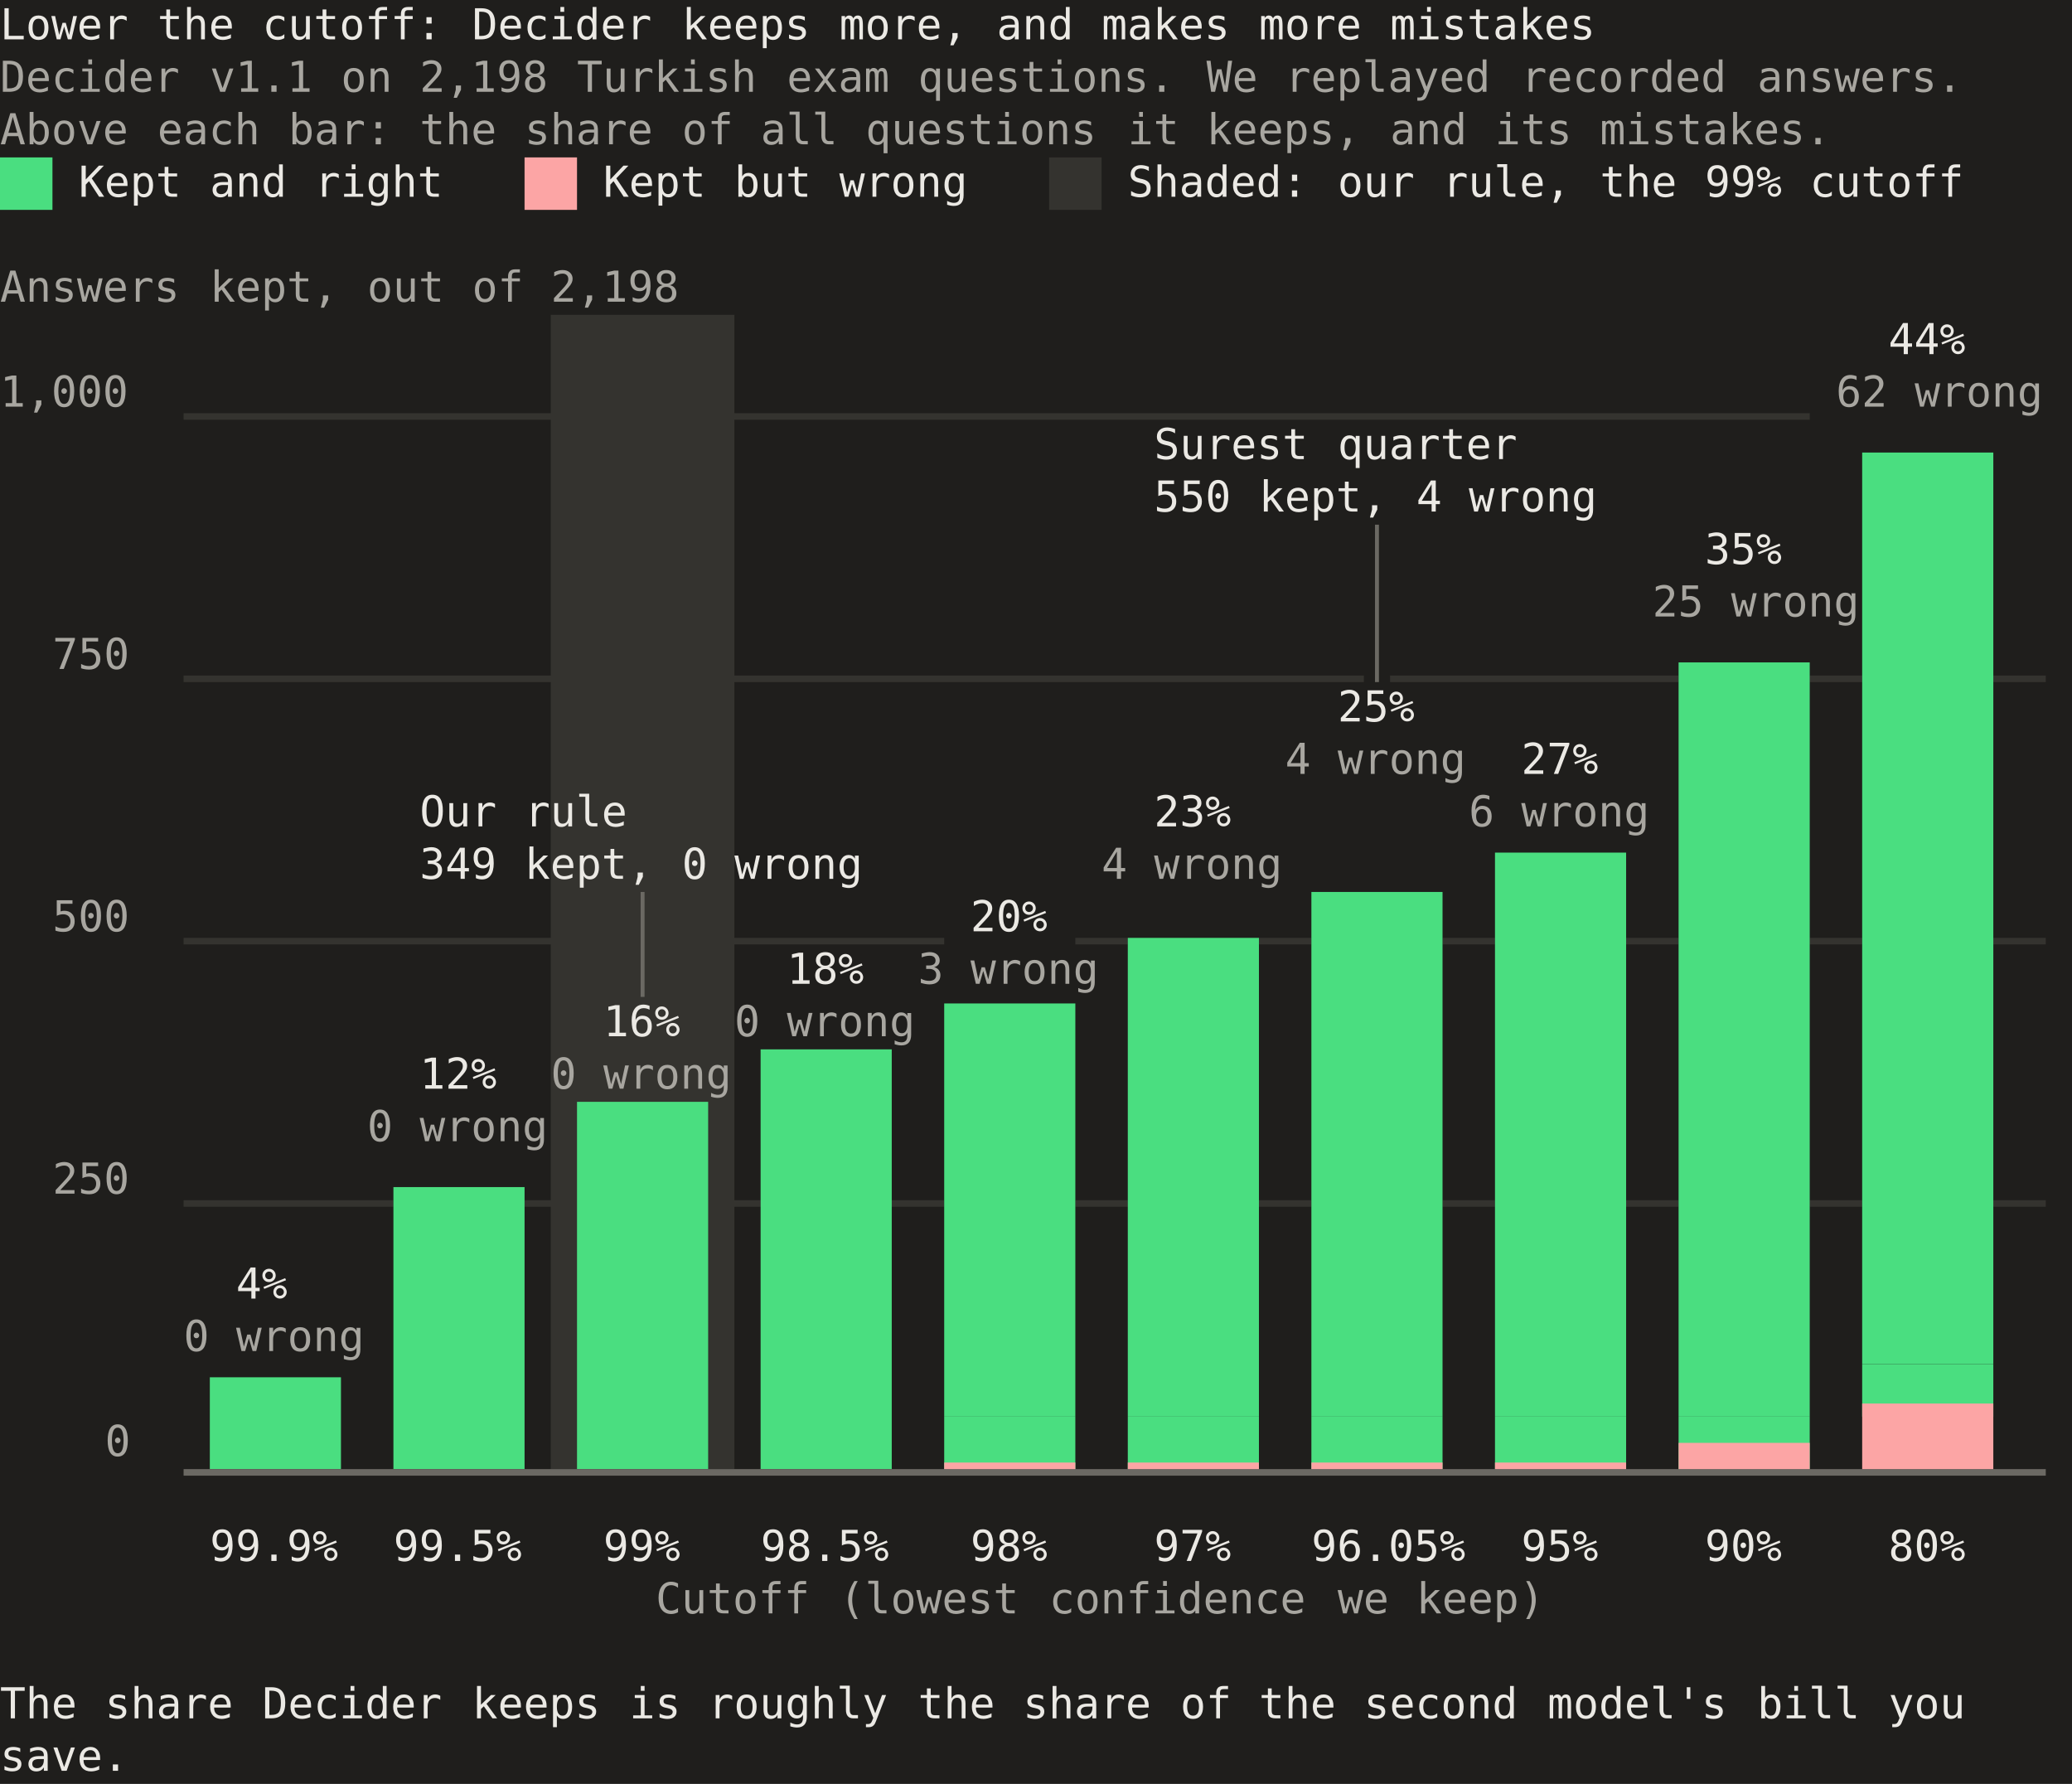
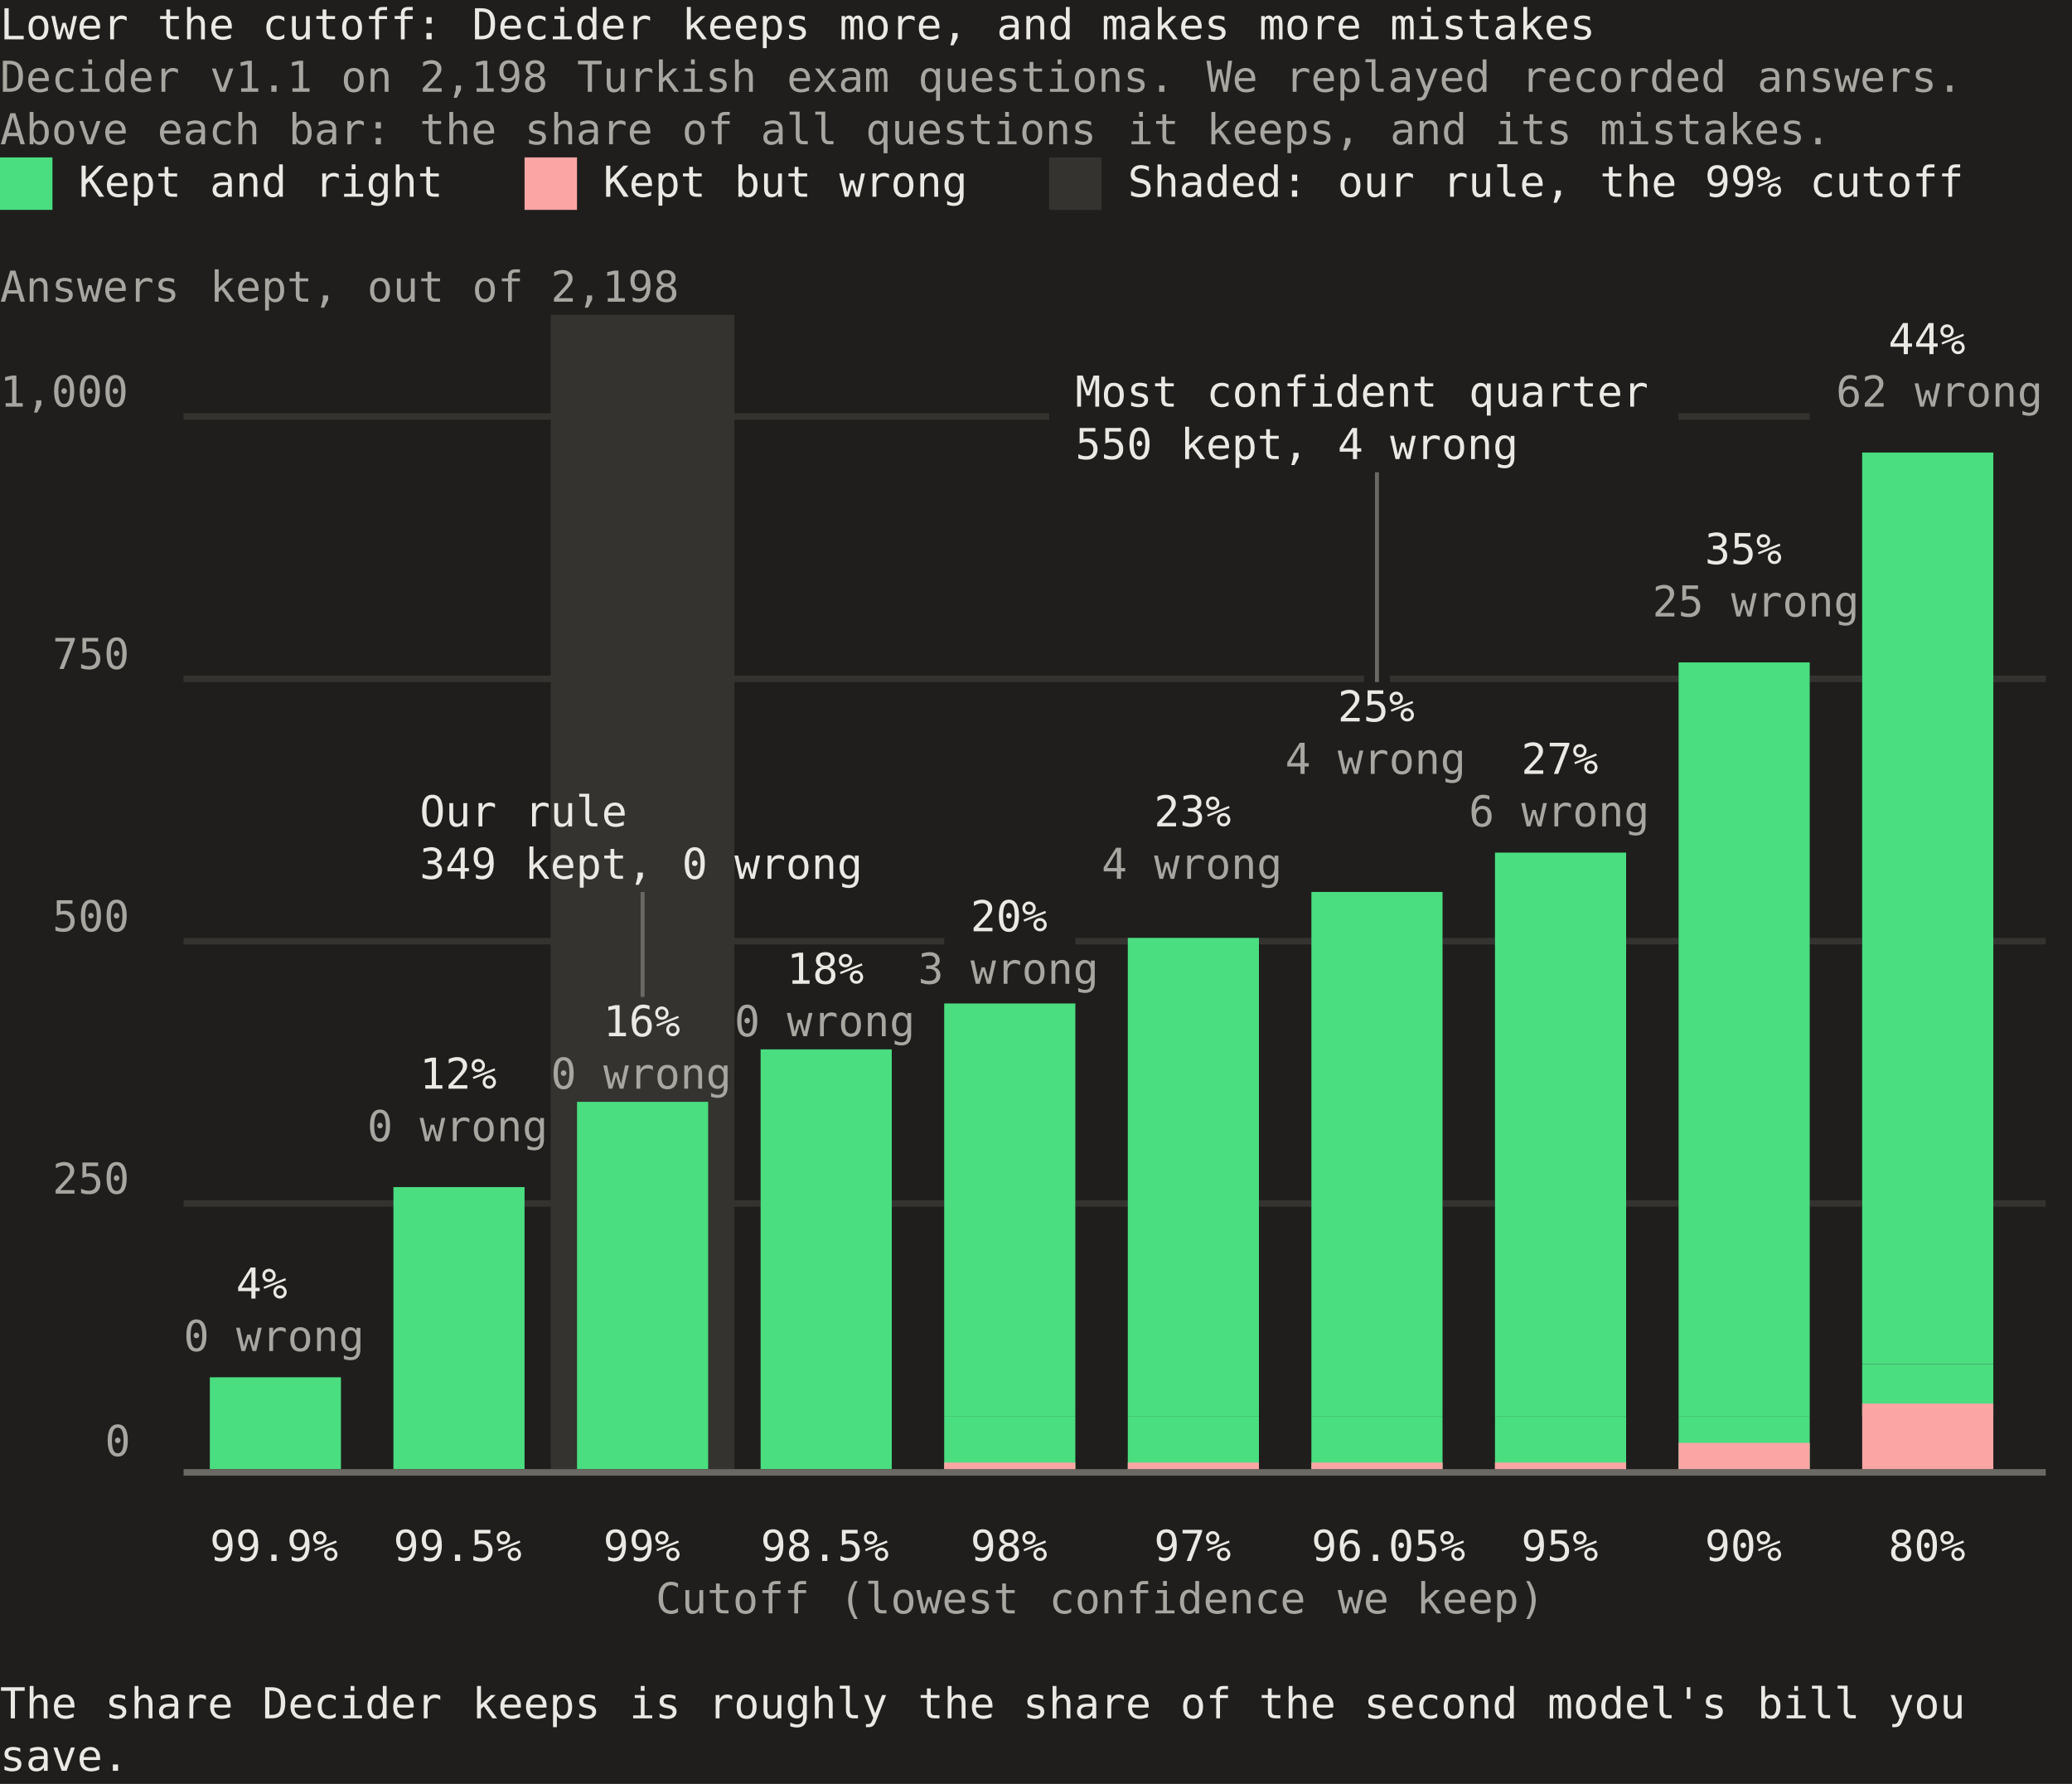
<svg xmlns="http://www.w3.org/2000/svg" viewBox="0 0 632 544" width="632" height="544" role="img">
  <style>text{font:13px ui-monospace,SFMono-Regular,Menlo,Consolas,"DejaVu Sans Mono",monospace;white-space:pre}</style>
  <rect width="632" height="544" fill="#1f1e1c" />
  <path fill="#34332f" d="M168 96h8v16h-8zM176 96h8v16h-8zM184 96h8v16h-8zM192 96h8v16h-8zM200 96h8v16h-8zM208 96h8v16h-8zM216 96h8v16h-8zM168 112h8v16h-8zM176 112h8v16h-8zM184 112h8v16h-8zM192 112h8v16h-8zM200 112h8v16h-8zM208 112h8v16h-8zM216 112h8v16h-8zM168 128h8v16h-8zM176 128h8v16h-8zM184 128h8v16h-8zM192 128h8v16h-8zM200 128h8v16h-8zM208 128h8v16h-8zM216 128h8v16h-8zM168 144h8v16h-8zM176 144h8v16h-8zM184 144h8v16h-8zM192 144h8v16h-8zM200 144h8v16h-8zM208 144h8v16h-8zM216 144h8v16h-8zM168 160h8v16h-8zM176 160h8v16h-8zM184 160h8v16h-8zM192 160h8v16h-8zM200 160h8v16h-8zM208 160h8v16h-8zM216 160h8v16h-8zM168 176h8v16h-8zM176 176h8v16h-8zM184 176h8v16h-8zM192 176h8v16h-8zM200 176h8v16h-8zM208 176h8v16h-8zM216 176h8v16h-8zM168 192h8v16h-8zM176 192h8v16h-8zM184 192h8v16h-8zM192 192h8v16h-8zM200 192h8v16h-8zM208 192h8v16h-8zM216 192h8v16h-8zM168 208h8v16h-8zM176 208h8v16h-8zM184 208h8v16h-8zM192 208h8v16h-8zM200 208h8v16h-8zM208 208h8v16h-8zM216 208h8v16h-8zM168 224h8v16h-8zM176 224h8v16h-8zM184 224h8v16h-8zM192 224h8v16h-8zM200 224h8v16h-8zM208 224h8v16h-8zM216 224h8v16h-8zM168 240h8v16h-8zM176 240h8v16h-8zM184 240h8v16h-8zM192 240h8v16h-8zM200 240h8v16h-8zM208 240h8v16h-8zM216 240h8v16h-8zM168 256h8v16h-8zM176 256h8v16h-8zM184 256h8v16h-8zM192 256h8v16h-8zM200 256h8v16h-8zM208 256h8v16h-8zM216 256h8v16h-8zM168 272h8v16h-8zM176 272h8v16h-8zM184 272h8v16h-8zM192 272h8v16h-8zM200 272h8v16h-8zM208 272h8v16h-8zM216 272h8v16h-8zM168 288h8v16h-8zM176 288h8v16h-8zM184 288h8v16h-8zM192 288h8v16h-8zM200 288h8v16h-8zM208 288h8v16h-8zM216 288h8v16h-8zM168 304h8v16h-8zM176 304h8v16h-8zM184 304h8v16h-8zM192 304h8v16h-8zM200 304h8v16h-8zM208 304h8v16h-8zM216 304h8v16h-8zM168 320h8v16h-8zM176 320h8v16h-8zM184 320h8v16h-8zM192 320h8v16h-8zM200 320h8v16h-8zM208 320h8v16h-8zM216 320h8v16h-8zM168 336h8v16h-8zM176 336h8v16h-8zM184 336h8v16h-8zM192 336h8v16h-8zM200 336h8v16h-8zM208 336h8v16h-8zM216 336h8v16h-8zM168 352h8v16h-8zM176 352h8v16h-8zM184 352h8v16h-8zM192 352h8v16h-8zM200 352h8v16h-8zM208 352h8v16h-8zM216 352h8v16h-8zM168 368h8v16h-8zM176 368h8v16h-8zM184 368h8v16h-8zM192 368h8v16h-8zM200 368h8v16h-8zM208 368h8v16h-8zM216 368h8v16h-8zM168 384h8v16h-8zM176 384h8v16h-8zM184 384h8v16h-8zM192 384h8v16h-8zM200 384h8v16h-8zM208 384h8v16h-8zM216 384h8v16h-8zM168 400h8v16h-8zM176 400h8v16h-8zM184 400h8v16h-8zM192 400h8v16h-8zM200 400h8v16h-8zM208 400h8v16h-8zM216 400h8v16h-8zM168 416h8v16h-8zM176 416h8v16h-8zM184 416h8v16h-8zM192 416h8v16h-8zM200 416h8v16h-8zM208 416h8v16h-8zM216 416h8v16h-8zM168 432h8v16h-8zM176 432h8v16h-8zM184 432h8v16h-8zM192 432h8v16h-8zM200 432h8v16h-8zM208 432h8v16h-8zM216 432h8v16h-8z" />
  <path fill="#4ade80" d="M568 416h8v16h-8zM576 416h8v16h-8zM584 416h8v16h-8zM592 416h8v16h-8zM600 416h8v16h-8zM288 432h8v16h-8zM296 432h8v16h-8zM304 432h8v16h-8zM312 432h8v16h-8zM320 432h8v16h-8zM344 432h8v16h-8zM352 432h8v16h-8zM360 432h8v16h-8zM368 432h8v16h-8zM376 432h8v16h-8zM400 432h8v16h-8zM408 432h8v16h-8zM416 432h8v16h-8zM424 432h8v16h-8zM432 432h8v16h-8zM456 432h8v16h-8zM464 432h8v16h-8zM472 432h8v16h-8zM480 432h8v16h-8zM488 432h8v16h-8zM512 432h8v16h-8zM520 432h8v16h-8zM528 432h8v16h-8zM536 432h8v16h-8zM544 432h8v16h-8z" />
-   <path fill="#34332f" d="M320 48h8v16h-8zM328 48h8v16h-8zM56 126h8v2h-8zM64 126h8v2h-8zM72 126h8v2h-8zM80 126h8v2h-8zM88 126h8v2h-8zM96 126h8v2h-8zM104 126h8v2h-8zM112 126h8v2h-8zM120 126h8v2h-8zM128 126h8v2h-8zM136 126h8v2h-8zM144 126h8v2h-8zM152 126h8v2h-8zM160 126h8v2h-8zM168 126h8v2h-8zM176 126h8v2h-8zM184 126h8v2h-8zM192 126h8v2h-8zM200 126h8v2h-8zM208 126h8v2h-8zM216 126h8v2h-8zM224 126h8v2h-8zM232 126h8v2h-8zM240 126h8v2h-8zM248 126h8v2h-8zM256 126h8v2h-8zM264 126h8v2h-8zM272 126h8v2h-8zM280 126h8v2h-8zM288 126h8v2h-8zM296 126h8v2h-8zM304 126h8v2h-8zM312 126h8v2h-8zM320 126h8v2h-8zM328 126h8v2h-8zM336 126h8v2h-8zM344 126h8v2h-8zM352 126h8v2h-8zM360 126h8v2h-8zM368 126h8v2h-8zM376 126h8v2h-8zM384 126h8v2h-8zM392 126h8v2h-8zM400 126h8v2h-8zM408 126h8v2h-8zM416 126h8v2h-8zM424 126h8v2h-8zM432 126h8v2h-8zM440 126h8v2h-8zM448 126h8v2h-8zM456 126h8v2h-8zM464 126h8v2h-8zM472 126h8v2h-8zM480 126h8v2h-8zM488 126h8v2h-8zM496 126h8v2h-8zM504 126h8v2h-8zM512 126h8v2h-8zM520 126h8v2h-8zM528 126h8v2h-8zM536 126h8v2h-8zM544 126h8v2h-8zM56 206h8v2h-8zM64 206h8v2h-8zM72 206h8v2h-8zM80 206h8v2h-8zM88 206h8v2h-8zM96 206h8v2h-8zM104 206h8v2h-8zM112 206h8v2h-8zM120 206h8v2h-8zM128 206h8v2h-8zM136 206h8v2h-8zM144 206h8v2h-8zM152 206h8v2h-8zM160 206h8v2h-8zM168 206h8v2h-8zM176 206h8v2h-8zM184 206h8v2h-8zM192 206h8v2h-8zM200 206h8v2h-8zM208 206h8v2h-8zM216 206h8v2h-8zM224 206h8v2h-8zM232 206h8v2h-8zM240 206h8v2h-8zM248 206h8v2h-8zM256 206h8v2h-8zM264 206h8v2h-8zM272 206h8v2h-8zM280 206h8v2h-8zM288 206h8v2h-8zM296 206h8v2h-8zM304 206h8v2h-8zM312 206h8v2h-8zM320 206h8v2h-8zM328 206h8v2h-8zM336 206h8v2h-8zM344 206h8v2h-8zM352 206h8v2h-8zM360 206h8v2h-8zM368 206h8v2h-8zM376 206h8v2h-8zM384 206h8v2h-8zM392 206h8v2h-8zM400 206h8v2h-8zM408 206h8v2h-8zM424 206h8v2h-8zM432 206h8v2h-8zM440 206h8v2h-8zM448 206h8v2h-8zM456 206h8v2h-8zM464 206h8v2h-8zM472 206h8v2h-8zM480 206h8v2h-8zM488 206h8v2h-8zM496 206h8v2h-8zM504 206h8v2h-8zM552 206h8v2h-8zM560 206h8v2h-8zM608 206h8v2h-8zM616 206h8v2h-8zM56 286h8v2h-8zM64 286h8v2h-8zM72 286h8v2h-8zM80 286h8v2h-8zM88 286h8v2h-8zM96 286h8v2h-8zM104 286h8v2h-8zM112 286h8v2h-8zM120 286h8v2h-8zM128 286h8v2h-8zM136 286h8v2h-8zM144 286h8v2h-8zM152 286h8v2h-8zM160 286h8v2h-8zM168 286h8v2h-8zM176 286h8v2h-8zM184 286h8v2h-8zM200 286h8v2h-8zM208 286h8v2h-8zM216 286h8v2h-8zM224 286h8v2h-8zM232 286h8v2h-8zM240 286h8v2h-8zM248 286h8v2h-8zM256 286h8v2h-8zM264 286h8v2h-8zM272 286h8v2h-8zM280 286h8v2h-8zM328 286h8v2h-8zM336 286h8v2h-8zM384 286h8v2h-8zM392 286h8v2h-8zM440 286h8v2h-8zM448 286h8v2h-8zM496 286h8v2h-8zM504 286h8v2h-8zM552 286h8v2h-8zM560 286h8v2h-8zM608 286h8v2h-8zM616 286h8v2h-8zM56 366h8v2h-8zM64 366h8v2h-8zM72 366h8v2h-8zM80 366h8v2h-8zM88 366h8v2h-8zM96 366h8v2h-8zM104 366h8v2h-8zM112 366h8v2h-8zM160 366h8v2h-8zM168 366h8v2h-8zM216 366h8v2h-8zM224 366h8v2h-8zM272 366h8v2h-8zM280 366h8v2h-8zM328 366h8v2h-8zM336 366h8v2h-8zM384 366h8v2h-8zM392 366h8v2h-8zM440 366h8v2h-8zM448 366h8v2h-8zM496 366h8v2h-8zM504 366h8v2h-8zM552 366h8v2h-8zM560 366h8v2h-8zM608 366h8v2h-8zM616 366h8v2h-8z" />
+   <path fill="#34332f" d="M320 48h8v16h-8zM328 48h8v16h-8zM56 126h8v2h-8zM64 126h8v2h-8zM72 126h8v2h-8zM80 126h8v2h-8zM88 126h8v2h-8zM96 126h8v2h-8zM104 126h8v2h-8zM112 126h8v2h-8zM120 126h8v2h-8zM128 126h8v2h-8zM136 126h8v2h-8zM144 126h8v2h-8zM152 126h8v2h-8zM160 126h8v2h-8zM168 126h8v2h-8zM176 126h8v2h-8zM184 126h8v2h-8zM192 126h8v2h-8zM200 126h8v2h-8zM208 126h8v2h-8zM216 126h8v2h-8zM224 126h8v2h-8zM232 126h8v2h-8zM240 126h8v2h-8zM248 126h8v2h-8zM256 126h8v2h-8zM264 126h8v2h-8zM272 126h8v2h-8zM280 126h8v2h-8zM288 126h8v2h-8zM296 126h8v2h-8zM304 126h8v2h-8zM312 126h8v2h-8zM512 126h8v2h-8zM520 126h8v2h-8zM528 126h8v2h-8zM536 126h8v2h-8zM544 126h8v2h-8zM56 206h8v2h-8zM64 206h8v2h-8zM72 206h8v2h-8zM80 206h8v2h-8zM88 206h8v2h-8zM96 206h8v2h-8zM104 206h8v2h-8zM112 206h8v2h-8zM120 206h8v2h-8zM128 206h8v2h-8zM136 206h8v2h-8zM144 206h8v2h-8zM152 206h8v2h-8zM160 206h8v2h-8zM168 206h8v2h-8zM176 206h8v2h-8zM184 206h8v2h-8zM192 206h8v2h-8zM200 206h8v2h-8zM208 206h8v2h-8zM216 206h8v2h-8zM224 206h8v2h-8zM232 206h8v2h-8zM240 206h8v2h-8zM248 206h8v2h-8zM256 206h8v2h-8zM264 206h8v2h-8zM272 206h8v2h-8zM280 206h8v2h-8zM288 206h8v2h-8zM296 206h8v2h-8zM304 206h8v2h-8zM312 206h8v2h-8zM320 206h8v2h-8zM328 206h8v2h-8zM336 206h8v2h-8zM344 206h8v2h-8zM352 206h8v2h-8zM360 206h8v2h-8zM368 206h8v2h-8zM376 206h8v2h-8zM384 206h8v2h-8zM392 206h8v2h-8zM400 206h8v2h-8zM408 206h8v2h-8zM424 206h8v2h-8zM432 206h8v2h-8zM440 206h8v2h-8zM448 206h8v2h-8zM456 206h8v2h-8zM464 206h8v2h-8zM472 206h8v2h-8zM480 206h8v2h-8zM488 206h8v2h-8zM496 206h8v2h-8zM504 206h8v2h-8zM552 206h8v2h-8zM560 206h8v2h-8zM608 206h8v2h-8zM616 206h8v2h-8zM56 286h8v2h-8zM64 286h8v2h-8zM72 286h8v2h-8zM80 286h8v2h-8zM88 286h8v2h-8zM96 286h8v2h-8zM104 286h8v2h-8zM112 286h8v2h-8zM120 286h8v2h-8zM128 286h8v2h-8zM136 286h8v2h-8zM144 286h8v2h-8zM152 286h8v2h-8zM160 286h8v2h-8zM168 286h8v2h-8zM176 286h8v2h-8zM184 286h8v2h-8zM200 286h8v2h-8zM208 286h8v2h-8zM216 286h8v2h-8zM224 286h8v2h-8zM232 286h8v2h-8zM240 286h8v2h-8zM248 286h8v2h-8zM256 286h8v2h-8zM264 286h8v2h-8zM272 286h8v2h-8zM280 286h8v2h-8zM328 286h8v2h-8zM336 286h8v2h-8zM384 286h8v2h-8zM392 286h8v2h-8zM440 286h8v2h-8zM448 286h8v2h-8zM496 286h8v2h-8zM504 286h8v2h-8zM552 286h8v2h-8zM560 286h8v2h-8zM608 286h8v2h-8zM616 286h8v2h-8zM56 366h8v2h-8zM64 366h8v2h-8zM72 366h8v2h-8zM80 366h8v2h-8zM88 366h8v2h-8zM96 366h8v2h-8zM104 366h8v2h-8zM112 366h8v2h-8zM160 366h8v2h-8zM168 366h8v2h-8zM216 366h8v2h-8zM224 366h8v2h-8zM272 366h8v2h-8zM280 366h8v2h-8zM328 366h8v2h-8zM336 366h8v2h-8zM384 366h8v2h-8zM392 366h8v2h-8zM440 366h8v2h-8zM448 366h8v2h-8zM496 366h8v2h-8zM504 366h8v2h-8zM552 366h8v2h-8zM560 366h8v2h-8zM608 366h8v2h-8zM616 366h8v2h-8z" />
  <path fill="#4ade80" d="M0 48h8v16h-8zM8 48h8v16h-8zM568 138h8v6h-8zM576 138h8v6h-8zM584 138h8v6h-8zM592 138h8v6h-8zM600 138h8v6h-8zM568 144h8v16h-8zM576 144h8v16h-8zM584 144h8v16h-8zM592 144h8v16h-8zM600 144h8v16h-8zM568 160h8v16h-8zM576 160h8v16h-8zM584 160h8v16h-8zM592 160h8v16h-8zM600 160h8v16h-8zM568 176h8v16h-8zM576 176h8v16h-8zM584 176h8v16h-8zM592 176h8v16h-8zM600 176h8v16h-8zM512 202h8v6h-8zM520 202h8v6h-8zM528 202h8v6h-8zM536 202h8v6h-8zM544 202h8v6h-8zM568 192h8v16h-8zM576 192h8v16h-8zM584 192h8v16h-8zM592 192h8v16h-8zM600 192h8v16h-8zM512 208h8v16h-8zM520 208h8v16h-8zM528 208h8v16h-8zM536 208h8v16h-8zM544 208h8v16h-8zM568 208h8v16h-8zM576 208h8v16h-8zM584 208h8v16h-8zM592 208h8v16h-8zM600 208h8v16h-8zM512 224h8v16h-8zM520 224h8v16h-8zM528 224h8v16h-8zM536 224h8v16h-8zM544 224h8v16h-8zM568 224h8v16h-8zM576 224h8v16h-8zM584 224h8v16h-8zM592 224h8v16h-8zM600 224h8v16h-8zM512 240h8v16h-8zM520 240h8v16h-8zM528 240h8v16h-8zM536 240h8v16h-8zM544 240h8v16h-8zM568 240h8v16h-8zM576 240h8v16h-8zM584 240h8v16h-8zM592 240h8v16h-8zM600 240h8v16h-8zM456 260h8v12h-8zM464 260h8v12h-8zM472 260h8v12h-8zM480 260h8v12h-8zM488 260h8v12h-8zM512 256h8v16h-8zM520 256h8v16h-8zM528 256h8v16h-8zM536 256h8v16h-8zM544 256h8v16h-8zM568 256h8v16h-8zM576 256h8v16h-8zM584 256h8v16h-8zM592 256h8v16h-8zM600 256h8v16h-8zM344 286h8v2h-8zM352 286h8v2h-8zM360 286h8v2h-8zM368 286h8v2h-8zM376 286h8v2h-8zM400 272h8v16h-8zM408 272h8v16h-8zM416 272h8v16h-8zM424 272h8v16h-8zM432 272h8v16h-8zM456 272h8v16h-8zM464 272h8v16h-8zM472 272h8v16h-8zM480 272h8v16h-8zM488 272h8v16h-8zM512 272h8v16h-8zM520 272h8v16h-8zM528 272h8v16h-8zM536 272h8v16h-8zM544 272h8v16h-8zM568 272h8v16h-8zM576 272h8v16h-8zM584 272h8v16h-8zM592 272h8v16h-8zM600 272h8v16h-8zM344 288h8v16h-8zM352 288h8v16h-8zM360 288h8v16h-8zM368 288h8v16h-8zM376 288h8v16h-8zM400 288h8v16h-8zM408 288h8v16h-8zM416 288h8v16h-8zM424 288h8v16h-8zM432 288h8v16h-8zM456 288h8v16h-8zM464 288h8v16h-8zM472 288h8v16h-8zM480 288h8v16h-8zM488 288h8v16h-8zM512 288h8v16h-8zM520 288h8v16h-8zM528 288h8v16h-8zM536 288h8v16h-8zM544 288h8v16h-8zM568 288h8v16h-8zM576 288h8v16h-8zM584 288h8v16h-8zM592 288h8v16h-8zM600 288h8v16h-8zM288 306h8v14h-8zM296 306h8v14h-8zM304 306h8v14h-8zM312 306h8v14h-8zM320 306h8v14h-8zM344 304h8v16h-8zM352 304h8v16h-8zM360 304h8v16h-8zM368 304h8v16h-8zM376 304h8v16h-8zM400 304h8v16h-8zM408 304h8v16h-8zM416 304h8v16h-8zM424 304h8v16h-8zM432 304h8v16h-8zM456 304h8v16h-8zM464 304h8v16h-8zM472 304h8v16h-8zM480 304h8v16h-8zM488 304h8v16h-8zM512 304h8v16h-8zM520 304h8v16h-8zM528 304h8v16h-8zM536 304h8v16h-8zM544 304h8v16h-8zM568 304h8v16h-8zM576 304h8v16h-8zM584 304h8v16h-8zM592 304h8v16h-8zM600 304h8v16h-8zM232 320h8v16h-8zM240 320h8v16h-8zM248 320h8v16h-8zM256 320h8v16h-8zM264 320h8v16h-8zM288 320h8v16h-8zM296 320h8v16h-8zM304 320h8v16h-8zM312 320h8v16h-8zM320 320h8v16h-8zM344 320h8v16h-8zM352 320h8v16h-8zM360 320h8v16h-8zM368 320h8v16h-8zM376 320h8v16h-8zM400 320h8v16h-8zM408 320h8v16h-8zM416 320h8v16h-8zM424 320h8v16h-8zM432 320h8v16h-8zM456 320h8v16h-8zM464 320h8v16h-8zM472 320h8v16h-8zM480 320h8v16h-8zM488 320h8v16h-8zM512 320h8v16h-8zM520 320h8v16h-8zM528 320h8v16h-8zM536 320h8v16h-8zM544 320h8v16h-8zM568 320h8v16h-8zM576 320h8v16h-8zM584 320h8v16h-8zM592 320h8v16h-8zM600 320h8v16h-8zM176 336h8v16h-8zM184 336h8v16h-8zM192 336h8v16h-8zM200 336h8v16h-8zM208 336h8v16h-8zM232 336h8v16h-8zM240 336h8v16h-8zM248 336h8v16h-8zM256 336h8v16h-8zM264 336h8v16h-8zM288 336h8v16h-8zM296 336h8v16h-8zM304 336h8v16h-8zM312 336h8v16h-8zM320 336h8v16h-8zM344 336h8v16h-8zM352 336h8v16h-8zM360 336h8v16h-8zM368 336h8v16h-8zM376 336h8v16h-8zM400 336h8v16h-8zM408 336h8v16h-8zM416 336h8v16h-8zM424 336h8v16h-8zM432 336h8v16h-8zM456 336h8v16h-8zM464 336h8v16h-8zM472 336h8v16h-8zM480 336h8v16h-8zM488 336h8v16h-8zM512 336h8v16h-8zM520 336h8v16h-8zM528 336h8v16h-8zM536 336h8v16h-8zM544 336h8v16h-8zM568 336h8v16h-8zM576 336h8v16h-8zM584 336h8v16h-8zM592 336h8v16h-8zM600 336h8v16h-8zM120 362h8v6h-8zM128 362h8v6h-8zM136 362h8v6h-8zM144 362h8v6h-8zM152 362h8v6h-8zM176 352h8v16h-8zM184 352h8v16h-8zM192 352h8v16h-8zM200 352h8v16h-8zM208 352h8v16h-8zM232 352h8v16h-8zM240 352h8v16h-8zM248 352h8v16h-8zM256 352h8v16h-8zM264 352h8v16h-8zM288 352h8v16h-8zM296 352h8v16h-8zM304 352h8v16h-8zM312 352h8v16h-8zM320 352h8v16h-8zM344 352h8v16h-8zM352 352h8v16h-8zM360 352h8v16h-8zM368 352h8v16h-8zM376 352h8v16h-8zM400 352h8v16h-8zM408 352h8v16h-8zM416 352h8v16h-8zM424 352h8v16h-8zM432 352h8v16h-8zM456 352h8v16h-8zM464 352h8v16h-8zM472 352h8v16h-8zM480 352h8v16h-8zM488 352h8v16h-8zM512 352h8v16h-8zM520 352h8v16h-8zM528 352h8v16h-8zM536 352h8v16h-8zM544 352h8v16h-8zM568 352h8v16h-8zM576 352h8v16h-8zM584 352h8v16h-8zM592 352h8v16h-8zM600 352h8v16h-8zM120 368h8v16h-8zM128 368h8v16h-8zM136 368h8v16h-8zM144 368h8v16h-8zM152 368h8v16h-8zM176 368h8v16h-8zM184 368h8v16h-8zM192 368h8v16h-8zM200 368h8v16h-8zM208 368h8v16h-8zM232 368h8v16h-8zM240 368h8v16h-8zM248 368h8v16h-8zM256 368h8v16h-8zM264 368h8v16h-8zM288 368h8v16h-8zM296 368h8v16h-8zM304 368h8v16h-8zM312 368h8v16h-8zM320 368h8v16h-8zM344 368h8v16h-8zM352 368h8v16h-8zM360 368h8v16h-8zM368 368h8v16h-8zM376 368h8v16h-8zM400 368h8v16h-8zM408 368h8v16h-8zM416 368h8v16h-8zM424 368h8v16h-8zM432 368h8v16h-8zM456 368h8v16h-8zM464 368h8v16h-8zM472 368h8v16h-8zM480 368h8v16h-8zM488 368h8v16h-8zM512 368h8v16h-8zM520 368h8v16h-8zM528 368h8v16h-8zM536 368h8v16h-8zM544 368h8v16h-8zM568 368h8v16h-8zM576 368h8v16h-8zM584 368h8v16h-8zM592 368h8v16h-8zM600 368h8v16h-8zM120 384h8v16h-8zM128 384h8v16h-8zM136 384h8v16h-8zM144 384h8v16h-8zM152 384h8v16h-8zM176 384h8v16h-8zM184 384h8v16h-8zM192 384h8v16h-8zM200 384h8v16h-8zM208 384h8v16h-8zM232 384h8v16h-8zM240 384h8v16h-8zM248 384h8v16h-8zM256 384h8v16h-8zM264 384h8v16h-8zM288 384h8v16h-8zM296 384h8v16h-8zM304 384h8v16h-8zM312 384h8v16h-8zM320 384h8v16h-8zM344 384h8v16h-8zM352 384h8v16h-8zM360 384h8v16h-8zM368 384h8v16h-8zM376 384h8v16h-8zM400 384h8v16h-8zM408 384h8v16h-8zM416 384h8v16h-8zM424 384h8v16h-8zM432 384h8v16h-8zM456 384h8v16h-8zM464 384h8v16h-8zM472 384h8v16h-8zM480 384h8v16h-8zM488 384h8v16h-8zM512 384h8v16h-8zM520 384h8v16h-8zM528 384h8v16h-8zM536 384h8v16h-8zM544 384h8v16h-8zM568 384h8v16h-8zM576 384h8v16h-8zM584 384h8v16h-8zM592 384h8v16h-8zM600 384h8v16h-8zM120 400h8v16h-8zM128 400h8v16h-8zM136 400h8v16h-8zM144 400h8v16h-8zM152 400h8v16h-8zM176 400h8v16h-8zM184 400h8v16h-8zM192 400h8v16h-8zM200 400h8v16h-8zM208 400h8v16h-8zM232 400h8v16h-8zM240 400h8v16h-8zM248 400h8v16h-8zM256 400h8v16h-8zM264 400h8v16h-8zM288 400h8v16h-8zM296 400h8v16h-8zM304 400h8v16h-8zM312 400h8v16h-8zM320 400h8v16h-8zM344 400h8v16h-8zM352 400h8v16h-8zM360 400h8v16h-8zM368 400h8v16h-8zM376 400h8v16h-8zM400 400h8v16h-8zM408 400h8v16h-8zM416 400h8v16h-8zM424 400h8v16h-8zM432 400h8v16h-8zM456 400h8v16h-8zM464 400h8v16h-8zM472 400h8v16h-8zM480 400h8v16h-8zM488 400h8v16h-8zM512 400h8v16h-8zM520 400h8v16h-8zM528 400h8v16h-8zM536 400h8v16h-8zM544 400h8v16h-8zM568 400h8v16h-8zM576 400h8v16h-8zM584 400h8v16h-8zM592 400h8v16h-8zM600 400h8v16h-8zM64 420h8v12h-8zM72 420h8v12h-8zM80 420h8v12h-8zM88 420h8v12h-8zM96 420h8v12h-8zM120 416h8v16h-8zM128 416h8v16h-8zM136 416h8v16h-8zM144 416h8v16h-8zM152 416h8v16h-8zM176 416h8v16h-8zM184 416h8v16h-8zM192 416h8v16h-8zM200 416h8v16h-8zM208 416h8v16h-8zM232 416h8v16h-8zM240 416h8v16h-8zM248 416h8v16h-8zM256 416h8v16h-8zM264 416h8v16h-8zM288 416h8v16h-8zM296 416h8v16h-8zM304 416h8v16h-8zM312 416h8v16h-8zM320 416h8v16h-8zM344 416h8v16h-8zM352 416h8v16h-8zM360 416h8v16h-8zM368 416h8v16h-8zM376 416h8v16h-8zM400 416h8v16h-8zM408 416h8v16h-8zM416 416h8v16h-8zM424 416h8v16h-8zM432 416h8v16h-8zM456 416h8v16h-8zM464 416h8v16h-8zM472 416h8v16h-8zM480 416h8v16h-8zM488 416h8v16h-8zM512 416h8v16h-8zM520 416h8v16h-8zM528 416h8v16h-8zM536 416h8v16h-8zM544 416h8v16h-8zM64 432h8v16h-8zM72 432h8v16h-8zM80 432h8v16h-8zM88 432h8v16h-8zM96 432h8v16h-8zM120 432h8v16h-8zM128 432h8v16h-8zM136 432h8v16h-8zM144 432h8v16h-8zM152 432h8v16h-8zM176 432h8v16h-8zM184 432h8v16h-8zM192 432h8v16h-8zM200 432h8v16h-8zM208 432h8v16h-8zM232 432h8v16h-8zM240 432h8v16h-8zM248 432h8v16h-8zM256 432h8v16h-8zM264 432h8v16h-8z" />
-   <path fill="#6b6963" d="M419.4 160h1.2v8.6h-1.2zM419.4 167.4h1.2v8.6h-1.2zM419.4 176h1.2v8.6h-1.2zM419.4 183.4h1.2v8.6h-1.2zM419.4 192h1.2v8.6h-1.2zM419.4 199.4h1.2v8.6h-1.2zM195.4 272h1.2v8.6h-1.2zM195.4 279.4h1.2v8.6h-1.2zM195.4 288h1.2v8.6h-1.2zM195.4 295.4h1.2v8.6h-1.2zM56 448h8v2h-8zM64 448h8v2h-8zM72 448h8v2h-8zM80 448h8v2h-8zM88 448h8v2h-8zM96 448h8v2h-8zM104 448h8v2h-8zM112 448h8v2h-8zM120 448h8v2h-8zM128 448h8v2h-8zM136 448h8v2h-8zM144 448h8v2h-8zM152 448h8v2h-8zM160 448h8v2h-8zM168 448h8v2h-8zM176 448h8v2h-8zM184 448h8v2h-8zM192 448h8v2h-8zM200 448h8v2h-8zM208 448h8v2h-8zM216 448h8v2h-8zM224 448h8v2h-8zM232 448h8v2h-8zM240 448h8v2h-8zM248 448h8v2h-8zM256 448h8v2h-8zM264 448h8v2h-8zM272 448h8v2h-8zM280 448h8v2h-8zM288 448h8v2h-8zM296 448h8v2h-8zM304 448h8v2h-8zM312 448h8v2h-8zM320 448h8v2h-8zM328 448h8v2h-8zM336 448h8v2h-8zM344 448h8v2h-8zM352 448h8v2h-8zM360 448h8v2h-8zM368 448h8v2h-8zM376 448h8v2h-8zM384 448h8v2h-8zM392 448h8v2h-8zM400 448h8v2h-8zM408 448h8v2h-8zM416 448h8v2h-8zM424 448h8v2h-8zM432 448h8v2h-8zM440 448h8v2h-8zM448 448h8v2h-8zM456 448h8v2h-8zM464 448h8v2h-8zM472 448h8v2h-8zM480 448h8v2h-8zM488 448h8v2h-8zM496 448h8v2h-8zM504 448h8v2h-8zM512 448h8v2h-8zM520 448h8v2h-8zM528 448h8v2h-8zM536 448h8v2h-8zM544 448h8v2h-8zM552 448h8v2h-8zM560 448h8v2h-8zM568 448h8v2h-8zM576 448h8v2h-8zM584 448h8v2h-8zM592 448h8v2h-8zM600 448h8v2h-8zM608 448h8v2h-8zM616 448h8v2h-8z" />
+   <path fill="#6b6963" d="M419.4 144h1.2v8.6h-1.2zM419.4 151.4h1.2v8.6h-1.2zM419.4 160h1.2v8.6h-1.2zM419.4 167.4h1.2v8.6h-1.2zM419.4 176h1.2v8.6h-1.2zM419.4 183.4h1.2v8.6h-1.2zM419.4 192h1.2v8.6h-1.2zM419.4 199.4h1.2v8.6h-1.2zM195.4 272h1.2v8.6h-1.2zM195.4 279.4h1.2v8.6h-1.2zM195.4 288h1.2v8.6h-1.2zM195.4 295.4h1.2v8.6h-1.2zM56 448h8v2h-8zM64 448h8v2h-8zM72 448h8v2h-8zM80 448h8v2h-8zM88 448h8v2h-8zM96 448h8v2h-8zM104 448h8v2h-8zM112 448h8v2h-8zM120 448h8v2h-8zM128 448h8v2h-8zM136 448h8v2h-8zM144 448h8v2h-8zM152 448h8v2h-8zM160 448h8v2h-8zM168 448h8v2h-8zM176 448h8v2h-8zM184 448h8v2h-8zM192 448h8v2h-8zM200 448h8v2h-8zM208 448h8v2h-8zM216 448h8v2h-8zM224 448h8v2h-8zM232 448h8v2h-8zM240 448h8v2h-8zM248 448h8v2h-8zM256 448h8v2h-8zM264 448h8v2h-8zM272 448h8v2h-8zM280 448h8v2h-8zM288 448h8v2h-8zM296 448h8v2h-8zM304 448h8v2h-8zM312 448h8v2h-8zM320 448h8v2h-8zM328 448h8v2h-8zM336 448h8v2h-8zM344 448h8v2h-8zM352 448h8v2h-8zM360 448h8v2h-8zM368 448h8v2h-8zM376 448h8v2h-8zM384 448h8v2h-8zM392 448h8v2h-8zM400 448h8v2h-8zM408 448h8v2h-8zM416 448h8v2h-8zM424 448h8v2h-8zM432 448h8v2h-8zM440 448h8v2h-8zM448 448h8v2h-8zM456 448h8v2h-8zM464 448h8v2h-8zM472 448h8v2h-8zM480 448h8v2h-8zM488 448h8v2h-8zM496 448h8v2h-8zM504 448h8v2h-8zM512 448h8v2h-8zM520 448h8v2h-8zM528 448h8v2h-8zM536 448h8v2h-8zM544 448h8v2h-8zM552 448h8v2h-8zM560 448h8v2h-8zM568 448h8v2h-8zM576 448h8v2h-8zM584 448h8v2h-8zM592 448h8v2h-8zM600 448h8v2h-8zM608 448h8v2h-8zM616 448h8v2h-8z" />
  <path fill="#fca5a5" d="M160 48h8v16h-8zM168 48h8v16h-8zM568 428h8v4h-8zM576 428h8v4h-8zM584 428h8v4h-8zM592 428h8v4h-8zM600 428h8v4h-8zM288 446h8v2h-8zM296 446h8v2h-8zM304 446h8v2h-8zM312 446h8v2h-8zM320 446h8v2h-8zM344 446h8v2h-8zM352 446h8v2h-8zM360 446h8v2h-8zM368 446h8v2h-8zM376 446h8v2h-8zM400 446h8v2h-8zM408 446h8v2h-8zM416 446h8v2h-8zM424 446h8v2h-8zM432 446h8v2h-8zM456 446h8v2h-8zM464 446h8v2h-8zM472 446h8v2h-8zM480 446h8v2h-8zM488 446h8v2h-8zM512 440h8v8h-8zM520 440h8v8h-8zM528 440h8v8h-8zM536 440h8v8h-8zM544 440h8v8h-8zM568 432h8v16h-8zM576 432h8v16h-8zM584 432h8v16h-8zM592 432h8v16h-8zM600 432h8v16h-8z" />
  <text x="0 8 16 24 32" y="12" fill="#ebe9e4" font-weight="600">Lower</text>
  <text x="48 56 64" y="12" fill="#ebe9e4" font-weight="600">the</text>
  <text x="80 88 96 104 112 120 128" y="12" fill="#ebe9e4" font-weight="600">cutoff:</text>
  <text x="144 152 160 168 176 184 192" y="12" fill="#ebe9e4" font-weight="600">Decider</text>
  <text x="208 216 224 232 240" y="12" fill="#ebe9e4" font-weight="600">keeps</text>
  <text x="256 264 272 280 288" y="12" fill="#ebe9e4" font-weight="600">more,</text>
  <text x="304 312 320" y="12" fill="#ebe9e4" font-weight="600">and</text>
  <text x="336 344 352 360 368" y="12" fill="#ebe9e4" font-weight="600">makes</text>
  <text x="384 392 400 408" y="12" fill="#ebe9e4" font-weight="600">more</text>
  <text x="424 432 440 448 456 464 472 480" y="12" fill="#ebe9e4" font-weight="600">mistakes</text>
  <text x="0 8 16 24 32 40 48" y="28" fill="#a8a6a0">Decider</text>
  <text x="64 72 80 88" y="28" fill="#a8a6a0">v1.1</text>
  <text x="104 112" y="28" fill="#a8a6a0">on</text>
  <text x="128 136 144 152 160" y="28" fill="#a8a6a0">2,198</text>
  <text x="176 184 192 200 208 216 224" y="28" fill="#a8a6a0">Turkish</text>
  <text x="240 248 256 264" y="28" fill="#a8a6a0">exam</text>
  <text x="280 288 296 304 312 320 328 336 344 352" y="28" fill="#a8a6a0">questions.</text>
  <text x="368 376" y="28" fill="#a8a6a0">We</text>
  <text x="392 400 408 416 424 432 440 448" y="28" fill="#a8a6a0">replayed</text>
  <text x="464 472 480 488 496 504 512 520" y="28" fill="#a8a6a0">recorded</text>
  <text x="536 544 552 560 568 576 584 592" y="28" fill="#a8a6a0">answers.</text>
  <text x="0 8 16 24 32" y="44" fill="#a8a6a0">Above</text>
  <text x="48 56 64 72" y="44" fill="#a8a6a0">each</text>
  <text x="88 96 104 112" y="44" fill="#a8a6a0">bar:</text>
  <text x="128 136 144" y="44" fill="#a8a6a0">the</text>
  <text x="160 168 176 184 192" y="44" fill="#a8a6a0">share</text>
  <text x="208 216" y="44" fill="#a8a6a0">of</text>
  <text x="232 240 248" y="44" fill="#a8a6a0">all</text>
  <text x="264 272 280 288 296 304 312 320 328" y="44" fill="#a8a6a0">questions</text>
  <text x="344 352" y="44" fill="#a8a6a0">it</text>
  <text x="368 376 384 392 400 408" y="44" fill="#a8a6a0">keeps,</text>
  <text x="424 432 440" y="44" fill="#a8a6a0">and</text>
  <text x="456 464 472" y="44" fill="#a8a6a0">its</text>
  <text x="488 496 504 512 520 528 536 544 552" y="44" fill="#a8a6a0">mistakes.</text>
  <text x="24 32 40 48" y="60" fill="#ebe9e4">Kept</text>
  <text x="64 72 80" y="60" fill="#ebe9e4">and</text>
  <text x="96 104 112 120 128" y="60" fill="#ebe9e4">right</text>
  <text x="184 192 200 208" y="60" fill="#ebe9e4">Kept</text>
  <text x="224 232 240" y="60" fill="#ebe9e4">but</text>
  <text x="256 264 272 280 288" y="60" fill="#ebe9e4">wrong</text>
  <text x="344 352 360 368 376 384 392" y="60" fill="#ebe9e4">Shaded:</text>
  <text x="408 416 424" y="60" fill="#ebe9e4">our</text>
  <text x="440 448 456 464 472" y="60" fill="#ebe9e4">rule,</text>
  <text x="488 496 504" y="60" fill="#ebe9e4">the</text>
  <text x="520 528 536" y="60" fill="#ebe9e4">99%</text>
  <text x="552 560 568 576 584 592" y="60" fill="#ebe9e4">cutoff</text>
  <text x="0 8 16 24 32 40 48" y="92" fill="#a8a6a0">Answers</text>
  <text x="64 72 80 88 96" y="92" fill="#a8a6a0">kept,</text>
  <text x="112 120 128" y="92" fill="#a8a6a0">out</text>
  <text x="144 152" y="92" fill="#a8a6a0">of</text>
  <text x="168 176 184 192 200" y="92" fill="#a8a6a0">2,198</text>
  <text x="576 584 592" y="108" fill="#ebe9e4">44%</text>
  <text x="0 8 16 24 32" y="124" fill="#a8a6a0">1,000</text>
+   <text x="328 336 344 352" y="124" fill="#ebe9e4" font-weight="600">Most</text>
+   <text x="368 376 384 392 400 408 416 424 432" y="124" fill="#ebe9e4" font-weight="600">confident</text>
+   <text x="448 456 464 472 480 488 496" y="124" fill="#ebe9e4" font-weight="600">quarter</text>
  <text x="560 568" y="124" fill="#a8a6a0">62</text>
  <text x="584 592 600 608 616" y="124" fill="#a8a6a0">wrong</text>
-   <text x="352 360 368 376 384 392" y="140" fill="#ebe9e4" font-weight="600">Surest</text>
-   <text x="408 416 424 432 440 448 456" y="140" fill="#ebe9e4" font-weight="600">quarter</text>
-   <text x="352 360 368" y="156" fill="#ebe9e4">550</text>
-   <text x="384 392 400 408 416" y="156" fill="#ebe9e4">kept,</text>
-   <text x="432" y="156" fill="#ebe9e4">4</text>
-   <text x="448 456 464 472 480" y="156" fill="#ebe9e4">wrong</text>
+   <text x="328 336 344" y="140" fill="#ebe9e4">550</text>
+   <text x="360 368 376 384 392" y="140" fill="#ebe9e4">kept,</text>
+   <text x="408" y="140" fill="#ebe9e4">4</text>
+   <text x="424 432 440 448 456" y="140" fill="#ebe9e4">wrong</text>
  <text x="520 528 536" y="172" fill="#ebe9e4">35%</text>
  <text x="504 512" y="188" fill="#a8a6a0">25</text>
  <text x="528 536 544 552 560" y="188" fill="#a8a6a0">wrong</text>
  <text x="16 24 32" y="204" fill="#a8a6a0">750</text>
  <text x="408 416 424" y="220" fill="#ebe9e4" font-weight="600">25%</text>
  <text x="392" y="236" fill="#a8a6a0" font-weight="600">4</text>
  <text x="408 416 424 432 440" y="236" fill="#a8a6a0" font-weight="600">wrong</text>
  <text x="464 472 480" y="236" fill="#ebe9e4">27%</text>
  <text x="128 136 144" y="252" fill="#ebe9e4" font-weight="600">Our</text>
  <text x="160 168 176 184" y="252" fill="#ebe9e4" font-weight="600">rule</text>
  <text x="352 360 368" y="252" fill="#ebe9e4">23%</text>
  <text x="448" y="252" fill="#a8a6a0">6</text>
  <text x="464 472 480 488 496" y="252" fill="#a8a6a0">wrong</text>
  <text x="128 136 144" y="268" fill="#ebe9e4">349</text>
  <text x="160 168 176 184 192" y="268" fill="#ebe9e4">kept,</text>
  <text x="208" y="268" fill="#ebe9e4">0</text>
  <text x="224 232 240 248 256" y="268" fill="#ebe9e4">wrong</text>
  <text x="336" y="268" fill="#a8a6a0">4</text>
  <text x="352 360 368 376 384" y="268" fill="#a8a6a0">wrong</text>
  <text x="16 24 32" y="284" fill="#a8a6a0">500</text>
  <text x="296 304 312" y="284" fill="#ebe9e4">20%</text>
  <text x="240 248 256" y="300" fill="#ebe9e4">18%</text>
  <text x="280" y="300" fill="#a8a6a0">3</text>
  <text x="296 304 312 320 328" y="300" fill="#a8a6a0">wrong</text>
  <text x="184 192 200" y="316" fill="#ebe9e4" font-weight="600">16%</text>
  <text x="224" y="316" fill="#a8a6a0">0</text>
  <text x="240 248 256 264 272" y="316" fill="#a8a6a0">wrong</text>
  <text x="128 136 144" y="332" fill="#ebe9e4">12%</text>
  <text x="168" y="332" fill="#a8a6a0" font-weight="600">0</text>
  <text x="184 192 200 208 216" y="332" fill="#a8a6a0" font-weight="600">wrong</text>
  <text x="112" y="348" fill="#a8a6a0">0</text>
  <text x="128 136 144 152 160" y="348" fill="#a8a6a0">wrong</text>
  <text x="16 24 32" y="364" fill="#a8a6a0">250</text>
  <text x="72 80" y="396" fill="#ebe9e4">4%</text>
  <text x="56" y="412" fill="#a8a6a0">0</text>
  <text x="72 80 88 96 104" y="412" fill="#a8a6a0">wrong</text>
  <text x="32" y="444" fill="#a8a6a0">0</text>
  <text x="64 72 80 88 96" y="476" fill="#ebe9e4">99.9%</text>
  <text x="120 128 136 144 152" y="476" fill="#ebe9e4">99.5%</text>
  <text x="184 192 200" y="476" fill="#ebe9e4" font-weight="600">99%</text>
  <text x="232 240 248 256 264" y="476" fill="#ebe9e4">98.5%</text>
  <text x="296 304 312" y="476" fill="#ebe9e4">98%</text>
  <text x="352 360 368" y="476" fill="#ebe9e4">97%</text>
  <text x="400 408 416 424 432 440" y="476" fill="#ebe9e4" font-weight="600">96.05%</text>
  <text x="464 472 480" y="476" fill="#ebe9e4">95%</text>
  <text x="520 528 536" y="476" fill="#ebe9e4">90%</text>
  <text x="576 584 592" y="476" fill="#ebe9e4">80%</text>
  <text x="200 208 216 224 232 240" y="492" fill="#a8a6a0">Cutoff</text>
  <text x="256 264 272 280 288 296 304" y="492" fill="#a8a6a0">(lowest</text>
  <text x="320 328 336 344 352 360 368 376 384 392" y="492" fill="#a8a6a0">confidence</text>
  <text x="408 416" y="492" fill="#a8a6a0">we</text>
  <text x="432 440 448 456 464" y="492" fill="#a8a6a0">keep)</text>
  <text x="0 8 16" y="524" fill="#ebe9e4">The</text>
  <text x="32 40 48 56 64" y="524" fill="#ebe9e4">share</text>
  <text x="80 88 96 104 112 120 128" y="524" fill="#ebe9e4">Decider</text>
  <text x="144 152 160 168 176" y="524" fill="#ebe9e4">keeps</text>
  <text x="192 200" y="524" fill="#ebe9e4">is</text>
  <text x="216 224 232 240 248 256 264" y="524" fill="#ebe9e4">roughly</text>
  <text x="280 288 296" y="524" fill="#ebe9e4">the</text>
  <text x="312 320 328 336 344" y="524" fill="#ebe9e4">share</text>
  <text x="360 368" y="524" fill="#ebe9e4">of</text>
  <text x="384 392 400" y="524" fill="#ebe9e4">the</text>
  <text x="416 424 432 440 448 456" y="524" fill="#ebe9e4">second</text>
  <text x="472 480 488 496 504 512 520" y="524" fill="#ebe9e4">model's</text>
  <text x="536 544 552 560" y="524" fill="#ebe9e4">bill</text>
  <text x="576 584 592" y="524" fill="#ebe9e4">you</text>
  <text x="0 8 16 24 32" y="540" fill="#ebe9e4">save.</text>
</svg>
